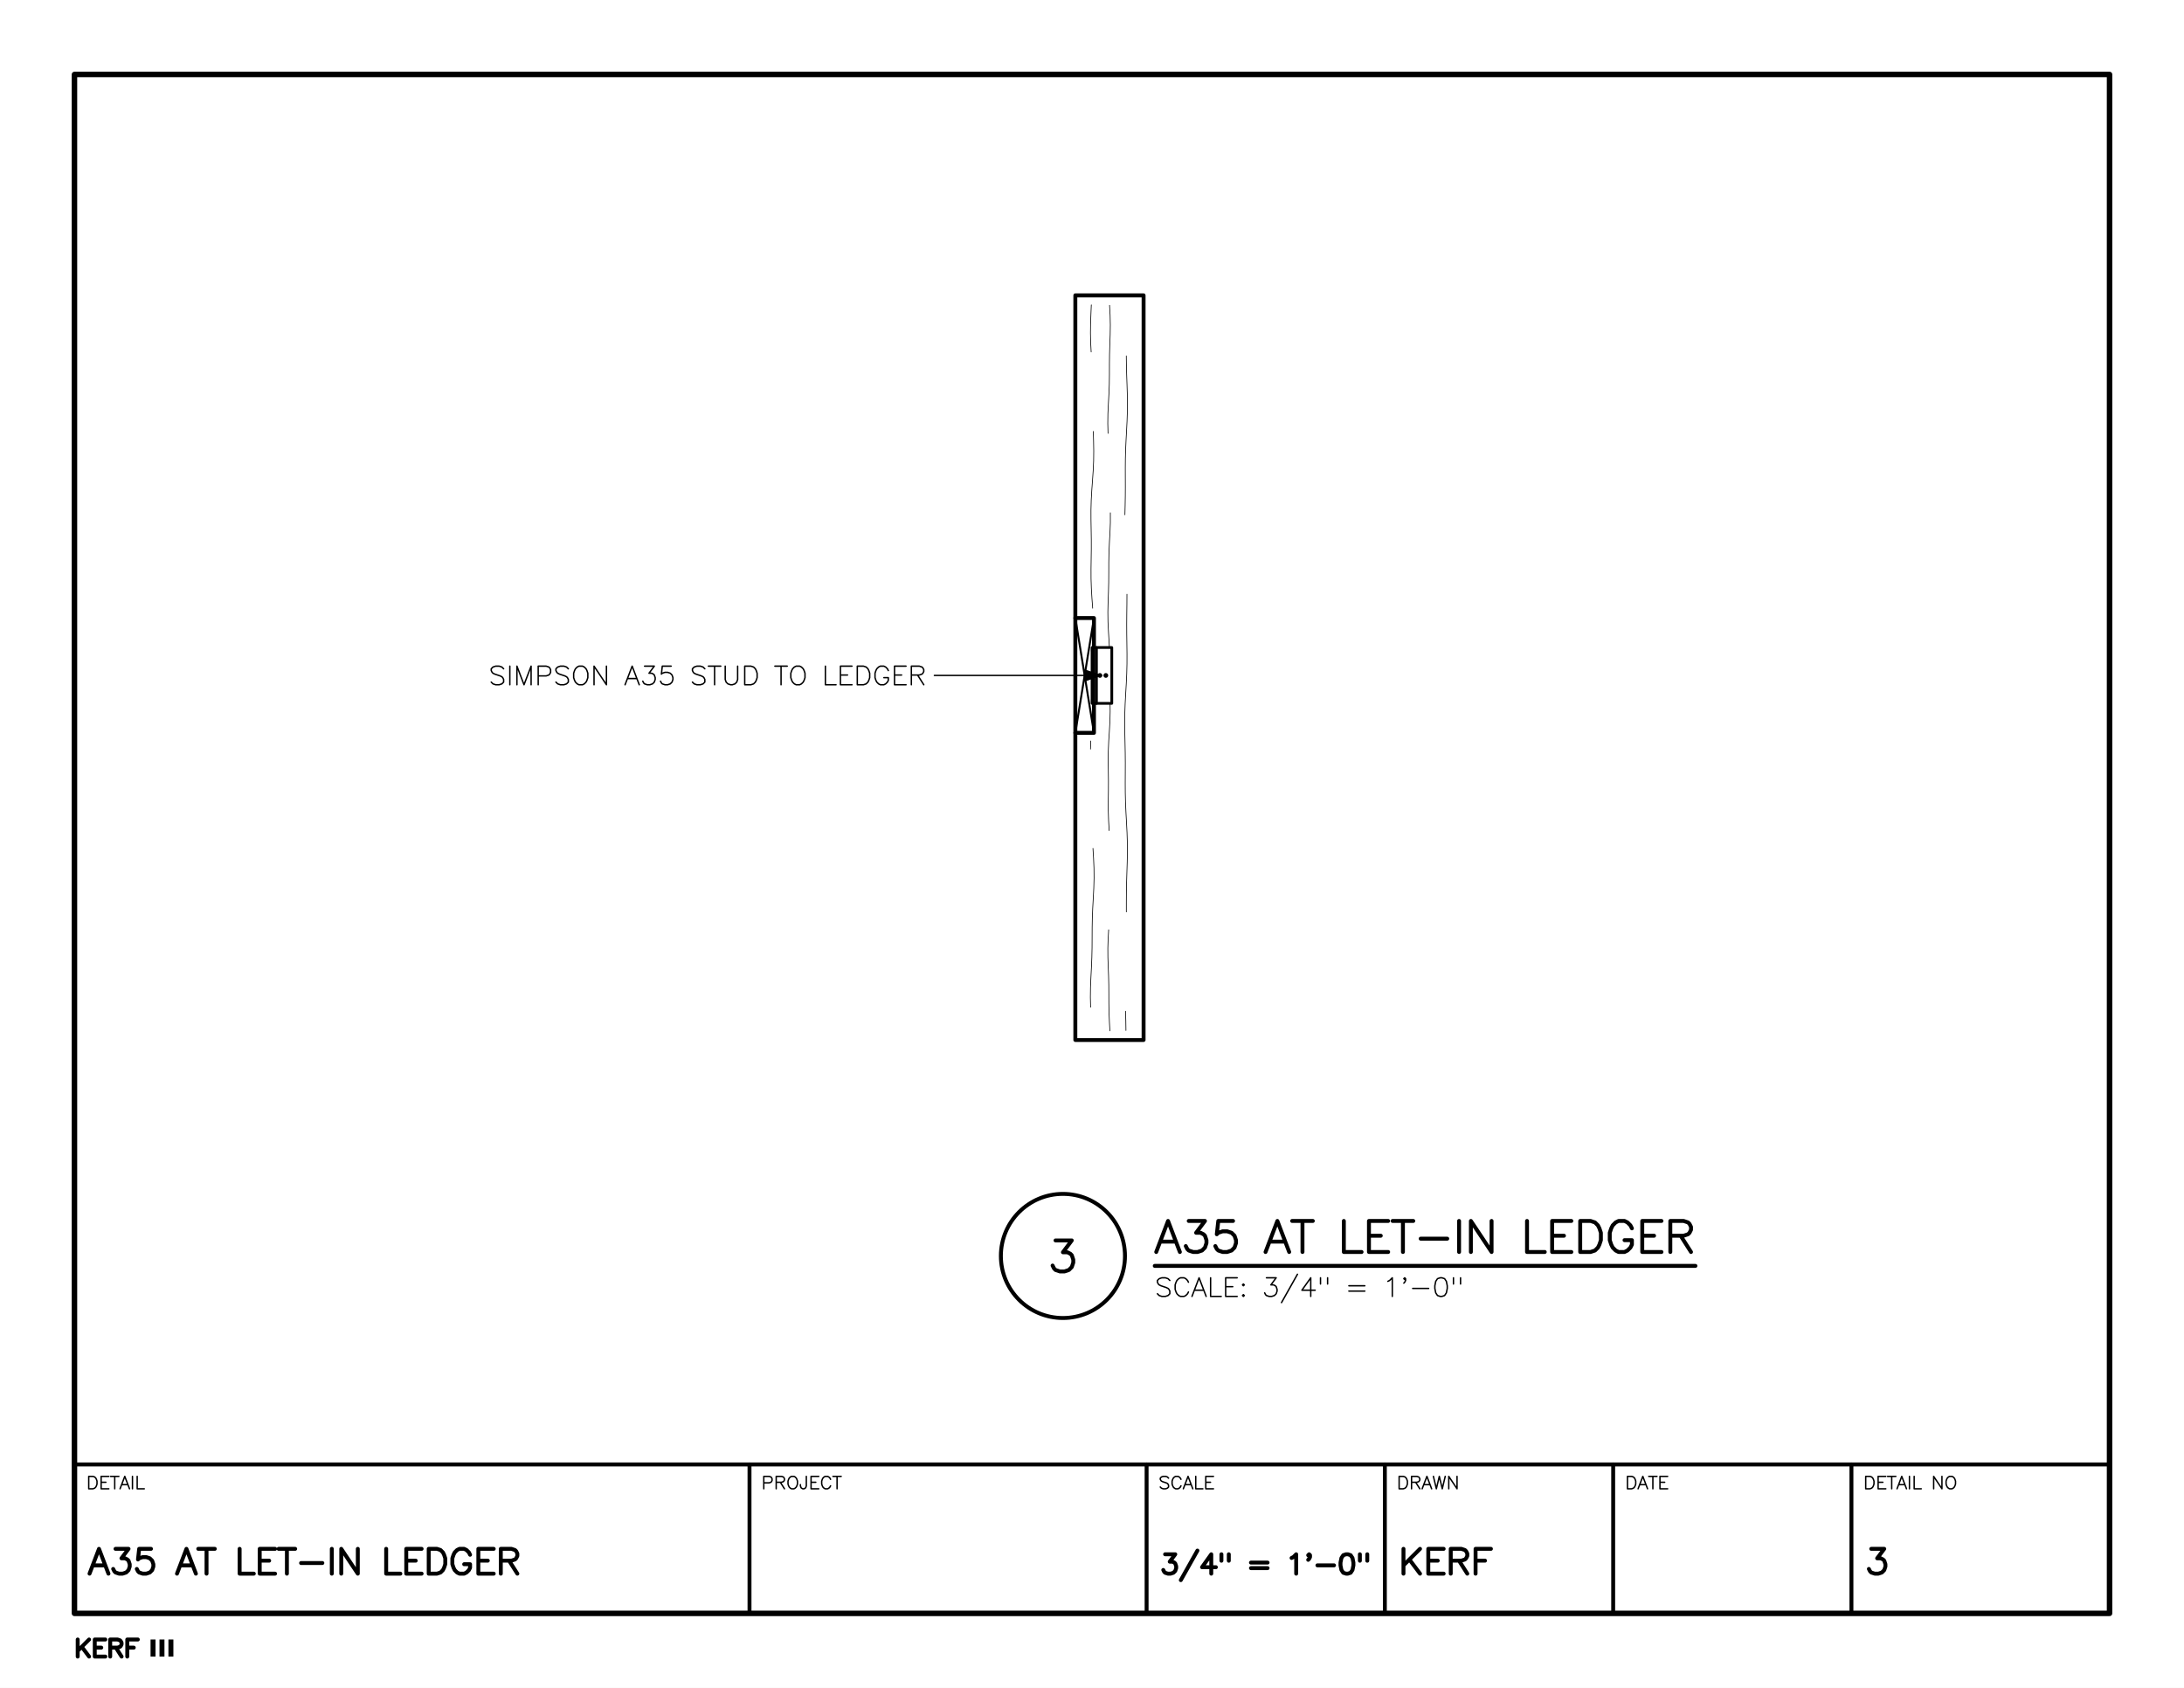
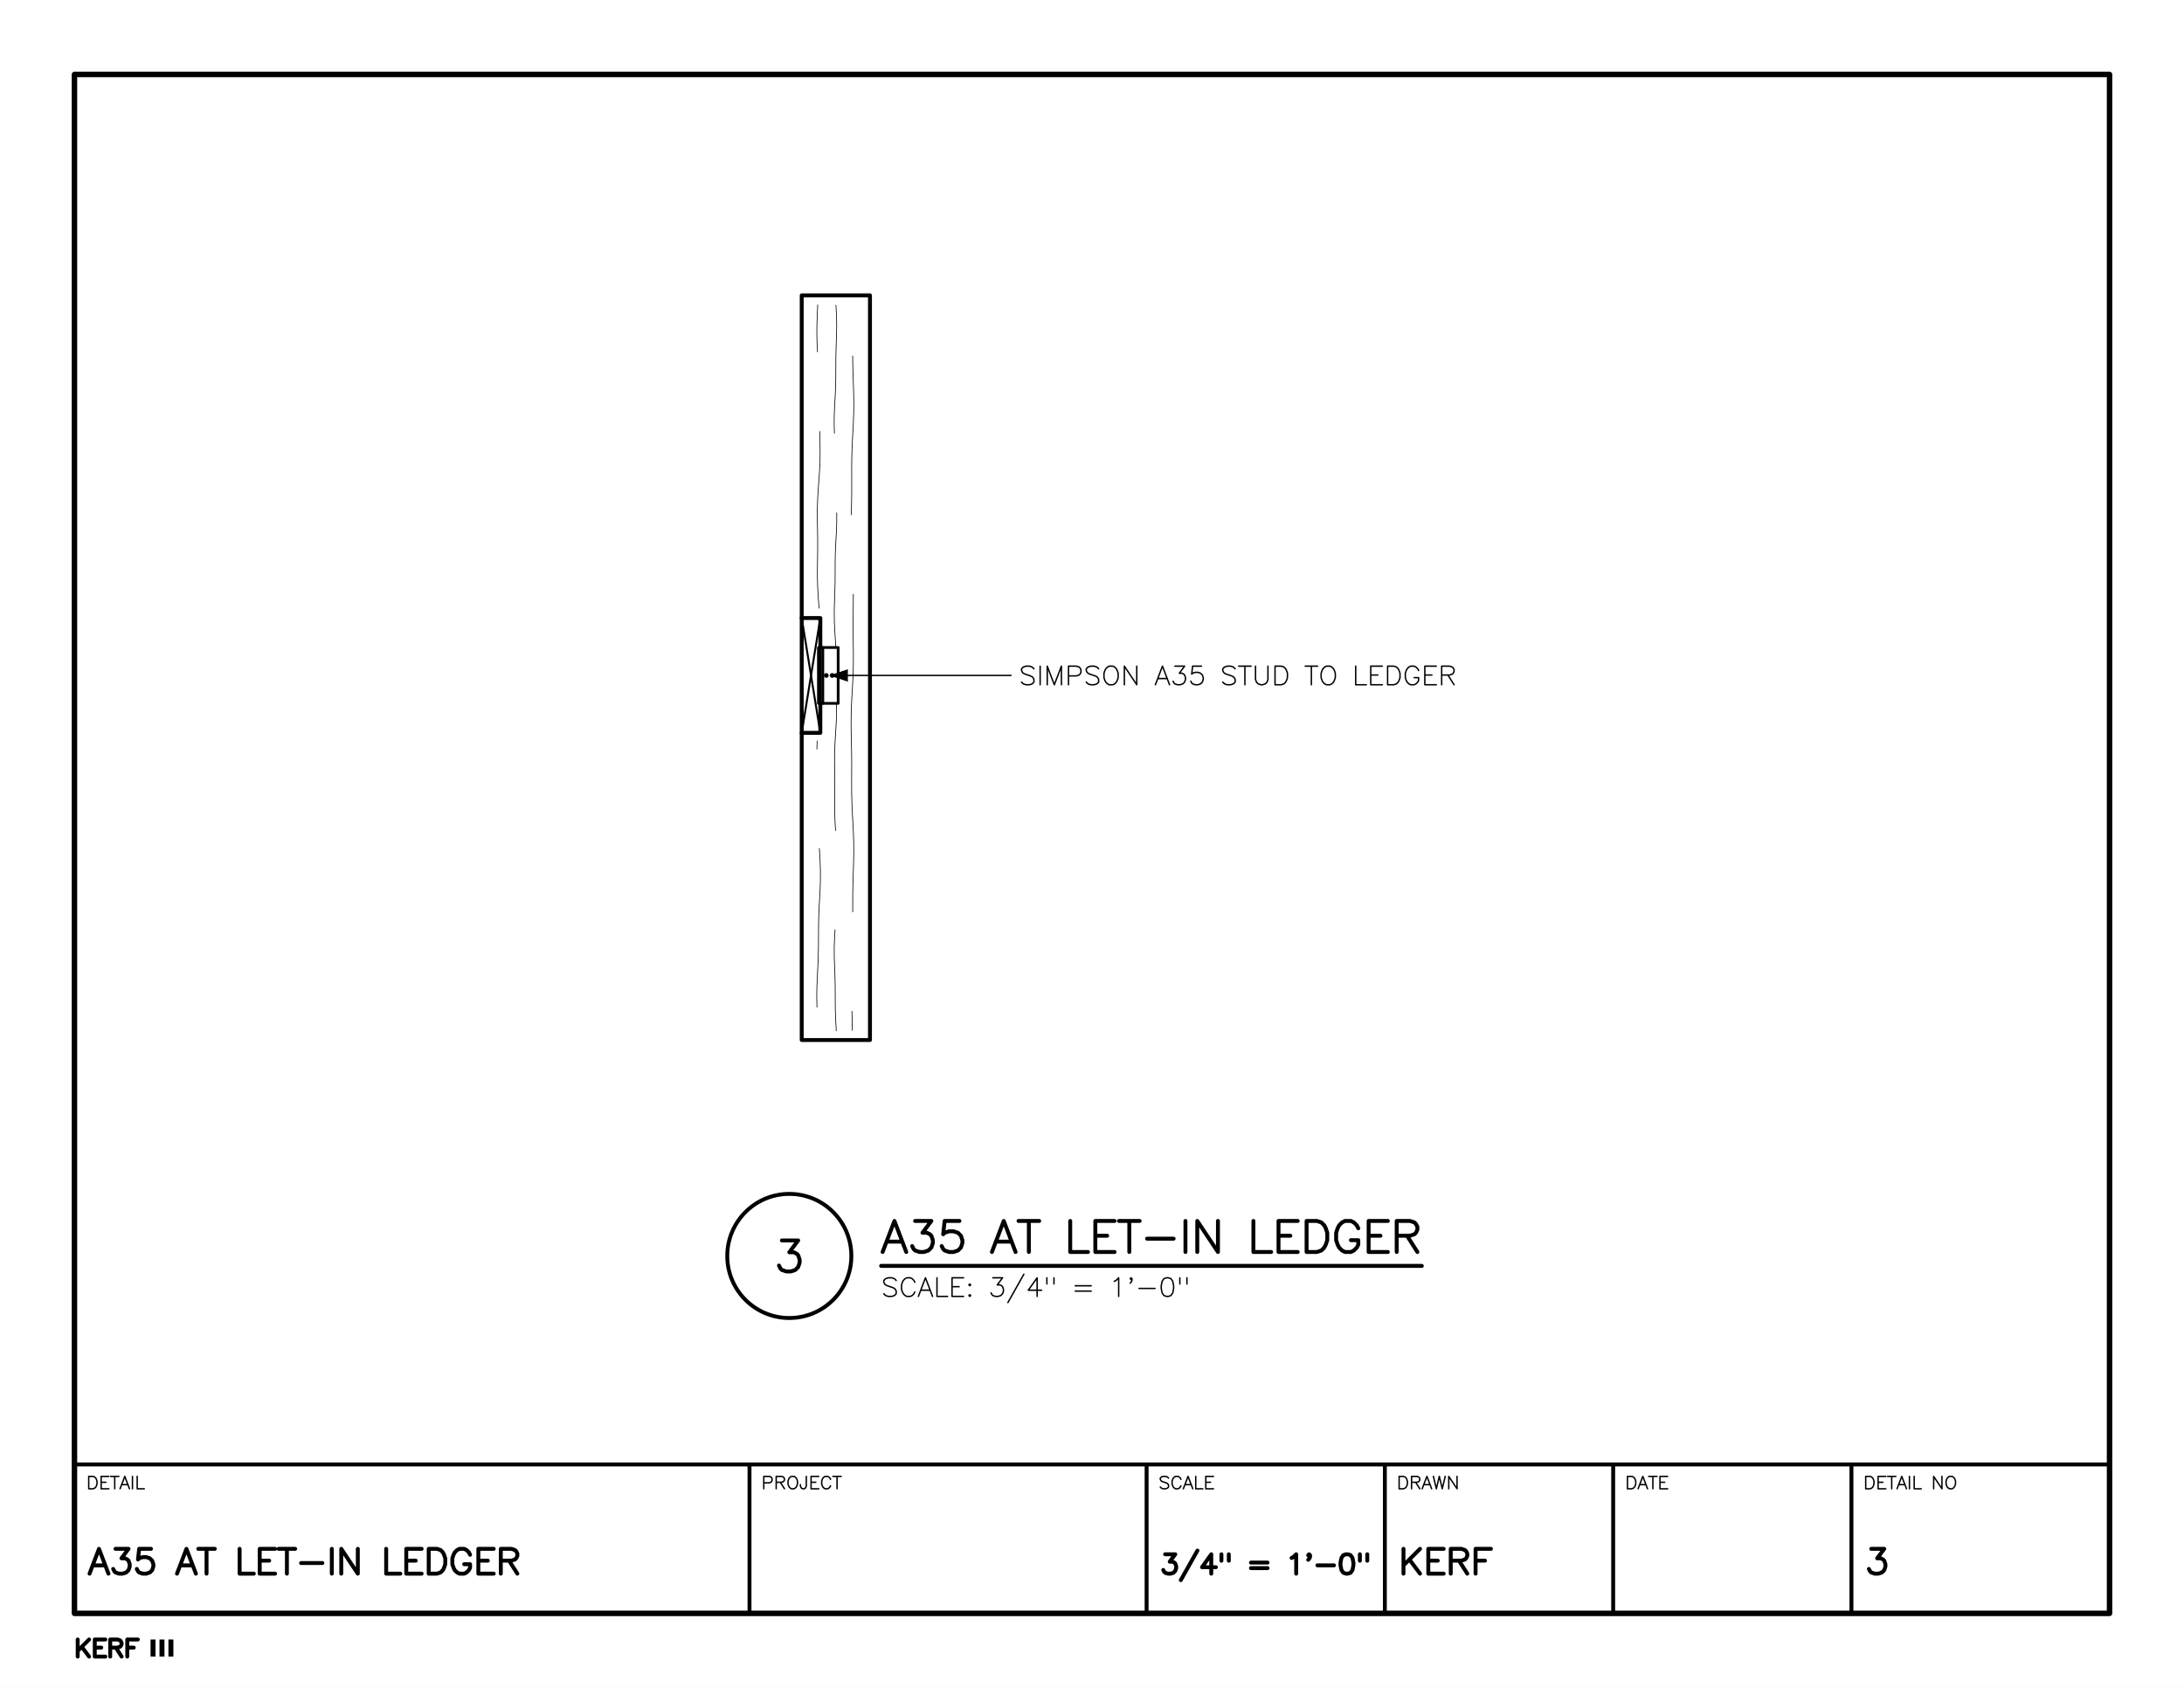
<svg xmlns="http://www.w3.org/2000/svg" width="11in" height="8.5in" viewBox="0 0 1056 816">
  <rect width="100%" height="100%" fill="#fff" />
  <g id="S-DETL-PATT">
    <g data-src="c_stud">
-       <path d="M544.413 498.16L544.349 493.52M544.349 493.52L544.214 488.88M544.604 440.88L544.605 436.08M544.605 436.08L544.635 431.28M544.635 431.28L544.727 426.48M544.727 426.48L544.874 421.68M544.874 421.68L545.026 416.88M545.026 416.88L545.115 412.08M545.115 412.08L545.088 407.28M545.088 407.28L544.934 402.48M544.934 402.48L544.688 397.68M544.688 397.68L544.422 392.88M544.422 392.88L544.209 388.08M544.209 388.08L544.092 383.28M544.092 383.28L544.067 378.48M544.067 378.48L544.091 373.68M544.091 373.68L544.105 368.88M544.105 368.88L544.066 364.08M544.066 364.08L543.974 359.28M543.974 359.28L543.869 354.48M543.869 354.48L543.815 349.68M543.815 349.68L543.865 344.88M543.865 344.88L544.037 340.08M544.037 340.08L544.296 335.28M544.296 335.28L544.575 330.48M544.575 330.48L544.798 325.68M544.798 325.68L544.916 320.88M544.916 320.88L544.925 316.08M544.925 316.08L544.867 311.28M544.867 311.28L544.803 306.48M544.803 306.48L544.783 301.68M544.783 301.68L544.819 296.88M544.819 296.88L544.878 292.08M544.878 292.08L544.902 287.28M543.913 248.88L544.023 244.362M544.023 244.362L544.101 239.845M544.101 239.845L544.127 235.327M544.127 235.327L544.113 230.809M544.113 230.809L544.101 226.292M544.101 226.292L544.141 221.774M544.141 221.774L544.263 217.256M544.263 217.256L544.467 212.739M544.467 212.739L544.713 208.221M544.713 208.221L544.942 203.704M544.942 203.704L545.094 199.186M545.094 199.186L545.132 194.668M545.132 194.668L545.061 190.151M545.061 190.151L544.919 185.633M544.919 185.633L544.762 181.115M544.762 181.115L544.642 176.598M544.642 176.598L544.582 172.08M536.655 498.36L536.413 493.92M536.413 493.92L536.23 489.48M536.23 489.48L536.152 485.04M536.152 485.04L536.142 480.6M536.142 480.6L536.114 476.16M536.114 476.16L536.008 471.72M536.008 471.72L535.837 467.28M535.837 467.28L535.689 462.84M535.689 462.84L535.661 458.4M535.661 458.4L535.799 453.96M535.799 453.96L536.053 449.52M536.306 401.52L536.02 396.72M536.02 396.72L535.869 391.92M535.869 391.92L535.87 387.12M535.87 387.12L535.933 382.32M535.933 382.32L535.951 377.52M535.951 377.52L535.891 372.72M535.891 372.72L535.827 367.92M535.827 367.92L535.873 363.12M535.873 363.12L536.083 358.32M536.083 358.32L536.395 353.52M536.395 353.52L536.666 348.72M536.666 348.72L536.78 343.92M536.78 343.92L536.74 340.05M536.396 313.05L536.269 310.32M536.269 310.32L535.968 305.52M535.968 305.52L535.732 300.72M535.732 300.72L535.669 295.92M535.669 295.92L535.778 291.12M535.778 291.12L535.953 286.32M535.953 286.32L536.074 281.52M536.074 281.52L536.104 276.72M536.104 276.72L536.112 271.92M536.112 271.92L536.202 267.12M536.202 267.12L536.418 262.32M536.418 262.32L536.688 257.52M536.688 257.52L536.874 252.72M536.874 252.72L536.874 247.92M535.756 209.52L535.631 204.754M535.631 204.754L535.692 199.989M535.692 199.989L535.915 195.223M535.915 195.223L536.182 190.457M536.182 190.457L536.364 185.691M536.364 185.691L536.424 180.926M536.424 180.926L536.426 176.16M536.426 176.16L536.475 171.394M536.475 171.394L536.615 166.629M536.615 166.629L536.784 161.863M536.784 161.863L536.858 157.097M536.858 157.097L536.752 152.331M536.752 152.331L536.49 147.566M527.327 486.96L527.211 482.16M527.211 482.16L527.273 477.36M527.273 477.36L527.473 472.56M527.473 472.56L527.719 467.76M527.719 467.76L527.919 462.96M527.919 462.96L528.024 458.16M528.024 458.16L528.051 453.36M528.051 453.36L528.072 448.56M528.072 448.56L528.16 443.76M528.16 443.76L528.353 438.96M528.353 438.96L528.617 434.16M528.617 434.16L528.867 429.36M528.867 429.36L529.002 424.56M529.002 424.56L528.962 419.76M528.962 419.76L528.758 414.96M528.758 414.96L528.465 410.16M527.271 362.16L527.413 358.23M528.329 294.051L527.976 289.301M527.976 289.301L527.689 284.552M527.689 284.552L527.537 279.802M527.537 279.802L527.524 275.053M527.524 275.053L527.591 270.303M527.591 270.303L527.656 265.554M527.656 265.554L527.656 260.804M527.656 260.804L527.588 256.055M527.588 256.055L527.508 251.305M527.508 251.305L527.498 246.556M527.498 246.556L527.624 241.806M527.624 241.806L527.893 237.057M527.893 237.057L528.243 232.307M528.243 232.307L528.573 227.558M528.573 227.558L528.788 222.808M528.788 222.808L528.843 218.059M528.843 218.059L528.764 213.309M528.764 213.309L528.628 208.56M527.595 170.16L527.353 165.6M527.353 165.6L527.255 161.04M527.255 161.04L527.31 156.48M527.31 156.48L527.474 151.92M527.474 151.92L527.666 147.36" fill="none" stroke="#000" stroke-linecap="round" stroke-linejoin="round" stroke-width="0.34" />
+       <path d="M412.113 498.16L412.049 493.52M412.049 493.52L411.914 488.88M412.304 440.88L412.305 436.08M412.305 436.08L412.335 431.28M412.335 431.28L412.427 426.48M412.427 426.48L412.574 421.68M412.574 421.68L412.726 416.88M412.726 416.88L412.815 412.08M412.815 412.08L412.788 407.28M412.788 407.28L412.634 402.48M412.634 402.48L412.388 397.68M412.388 397.68L412.122 392.88M412.122 392.88L411.909 388.08M411.909 388.08L411.792 383.28M411.792 383.28L411.767 378.48M411.767 378.48L411.791 373.68M411.791 373.68L411.805 368.88M411.805 368.88L411.766 364.08M411.766 364.08L411.674 359.28M411.674 359.28L411.569 354.48M411.569 354.48L411.515 349.68M411.515 349.68L411.565 344.88M411.565 344.88L411.737 340.08M411.737 340.08L411.996 335.28M411.996 335.28L412.275 330.48M412.275 330.48L412.498 325.68M412.498 325.68L412.616 320.88M412.616 320.88L412.625 316.08M412.625 316.08L412.567 311.28M412.567 311.28L412.503 306.48M412.503 306.48L412.483 301.68M412.483 301.68L412.519 296.88M412.519 296.88L412.578 292.08M412.578 292.08L412.602 287.28M411.613 248.88L411.723 244.362M411.723 244.362L411.801 239.845M411.801 239.845L411.827 235.327M411.827 235.327L411.813 230.809M411.813 230.809L411.801 226.292M411.801 226.292L411.841 221.774M411.841 221.774L411.963 217.256M411.963 217.256L412.167 212.739M412.167 212.739L412.413 208.221M412.413 208.221L412.642 203.704M412.642 203.704L412.794 199.186M412.794 199.186L412.832 194.668M412.832 194.668L412.761 190.151M412.761 190.151L412.619 185.633M412.619 185.633L412.462 181.115M412.462 181.115L412.342 176.598M412.342 176.598L412.282 172.08M404.355 498.36L404.113 493.92M404.113 493.92L403.93 489.48M403.93 489.48L403.852 485.04M403.852 485.04L403.842 480.6M403.842 480.6L403.814 476.16M403.814 476.16L403.708 471.72M403.708 471.72L403.537 467.28M403.537 467.28L403.389 462.84M403.389 462.84L403.361 458.4M403.361 458.4L403.499 453.96M403.499 453.96L403.753 449.52M404.006 401.52L403.72 396.72M403.72 396.72L403.569 391.92M403.569 391.92L403.57 387.12M403.57 387.12L403.633 382.32M403.633 382.32L403.651 377.52M403.651 377.52L403.591 372.72M403.591 372.72L403.527 367.92M403.527 367.92L403.573 363.12M403.573 363.12L403.783 358.32M403.783 358.32L404.095 353.52M404.095 353.52L404.366 348.72M404.366 348.72L404.48 343.92M404.48 343.92L404.44 340.05M404.096 313.05L403.969 310.32M403.969 310.32L403.668 305.52M403.668 305.52L403.432 300.72M403.432 300.72L403.369 295.92M403.369 295.92L403.478 291.12M403.478 291.12L403.653 286.32M403.653 286.32L403.774 281.52M403.774 281.52L403.804 276.72M403.804 276.72L403.812 271.92M403.812 271.92L403.902 267.12M403.902 267.12L404.118 262.32M404.118 262.32L404.388 257.52M404.388 257.52L404.574 252.72M404.574 252.72L404.574 247.92M403.456 209.52L403.331 204.754M403.331 204.754L403.392 199.989M403.392 199.989L403.615 195.223M403.615 195.223L403.882 190.457M403.882 190.457L404.064 185.691M404.064 185.691L404.124 180.926M404.124 180.926L404.126 176.16M404.126 176.16L404.175 171.394M404.175 171.394L404.315 166.629M404.315 166.629L404.484 161.863M404.484 161.863L404.558 157.097M404.558 157.097L404.452 152.331M404.452 152.331L404.19 147.566M395.027 486.96L394.911 482.16M394.911 482.16L394.973 477.36M394.973 477.36L395.173 472.56M395.173 472.56L395.419 467.76M395.419 467.76L395.619 462.96M395.619 462.96L395.724 458.16M395.724 458.16L395.751 453.36M395.751 453.36L395.772 448.56M395.772 448.56L395.86 443.76M395.86 443.76L396.053 438.96M396.053 438.96L396.317 434.16M396.317 434.16L396.567 429.36M396.567 429.36L396.702 424.56M396.702 424.56L396.662 419.76M396.662 419.76L396.458 414.96M396.458 414.96L396.165 410.16M394.971 362.16L395.113 358.23M396.029 294.051L395.676 289.301M395.676 289.301L395.389 284.552M395.389 284.552L395.237 279.802M395.237 279.802L395.224 275.053M395.224 275.053L395.291 270.303M395.291 270.303L395.356 265.554M395.356 265.554L395.356 260.804M395.356 260.804L395.288 256.055M395.288 256.055L395.208 251.305M395.208 251.305L395.198 246.556M395.198 246.556L395.324 241.806M395.324 241.806L395.593 237.057M395.593 237.057L395.943 232.307M395.943 232.307L396.273 227.558M396.273 227.558L396.488 222.808M396.488 222.808L396.543 218.059M396.543 218.059L396.464 213.309M396.464 213.309L396.328 208.56M395.295 170.16L395.053 165.6M395.053 165.6L394.955 161.04M394.955 161.04L395.01 156.48M395.01 156.48L395.174 151.92M395.174 151.92L395.366 147.36" fill="none" stroke="#000" stroke-linecap="round" stroke-linejoin="round" stroke-width="0.34" />
    </g>
  </g>
  <g id="S-DETL-BYND">
    <g data-src="c_ledger">
-       <path d="M519.943 354.3L528.943 298.8" fill="none" stroke="#000" stroke-linecap="round" stroke-linejoin="round" stroke-width="0.945" />
-       <path d="M528.943 354.3L519.943 298.8" fill="none" stroke="#000" stroke-linecap="round" stroke-linejoin="round" stroke-width="0.945" />
+       <path d="M387.643 354.3L396.643 298.8" fill="none" stroke="#000" stroke-linecap="round" stroke-linejoin="round" stroke-width="0.945" />
+       <path d="M396.643 354.3L387.643 298.8" fill="none" stroke="#000" stroke-linecap="round" stroke-linejoin="round" stroke-width="0.945" />
    </g>
    <g data-src="c_a35">
-       <path d="M530.142 313.05L528.943 313.05" fill="none" stroke="#000" stroke-linecap="round" stroke-linejoin="round" stroke-width="0.945" />
-       <path d="M528.943 340.05L530.142 340.05" fill="none" stroke="#000" stroke-linecap="round" stroke-linejoin="round" stroke-width="0.945" />
+       <path d="M397.842 313.05L396.643 313.05" fill="none" stroke="#000" stroke-linecap="round" stroke-linejoin="round" stroke-width="0.945" />
+       <path d="M396.643 340.05L397.842 340.05" fill="none" stroke="#000" stroke-linecap="round" stroke-linejoin="round" stroke-width="0.945" />
    </g>
  </g>
  <g id="S-DETL-CUT">
    <g data-src="c_stud">
-       <path d="M528.943 340.05L528.943 354.3L519.943 354.3L519.943 502.8L552.943 502.8L552.943 142.8L519.943 142.8L519.943 298.8L528.943 298.8L528.943 313.05" fill="none" stroke="#000" stroke-linecap="round" stroke-linejoin="round" stroke-width="1.89" />
+       <path d="M396.643 340.05L396.643 354.3L387.643 354.3L387.643 502.8L420.643 502.8L420.643 142.8L387.643 142.8L387.643 298.8L396.643 298.8L396.643 313.05" fill="none" stroke="#000" stroke-linecap="round" stroke-linejoin="round" stroke-width="1.89" />
    </g>
    <g data-src="c_ledger">
-       <path d="M519.943 298.8L519.943 354.3" fill="none" stroke="#000" stroke-linecap="round" stroke-linejoin="round" stroke-width="1.89" />
+       <path d="M387.643 298.8L387.643 354.3" fill="none" stroke="#000" stroke-linecap="round" stroke-linejoin="round" stroke-width="1.89" />
    </g>
  </g>
  <g id="S-DETL-STL">
    <g data-src="c_a35">
-       <path d="M532.97 326.55A1.152 1.152 0 0 1 530.666 326.55A1.152 1.152 0 0 1 532.97 326.55Z" fill="#000" fill-rule="evenodd" stroke="none" />
-       <path d="M535.845 326.55A1.152 1.152 0 0 1 533.541 326.55A1.152 1.152 0 0 1 535.845 326.55Z" fill="#000" fill-rule="evenodd" stroke="none" />
-       <path d="M530.142 340.05L537.568 340.05L537.568 313.05L530.142 313.05" fill="none" stroke="#000" stroke-linecap="round" stroke-linejoin="round" stroke-width="1.323" />
-       <path d="M528.943 313.05L528.943 340.05" fill="none" stroke="#000" stroke-linecap="round" stroke-linejoin="round" stroke-width="1.323" />
-       <path d="M530.142 340.05L530.142 313.05" fill="none" stroke="#000" stroke-linecap="round" stroke-linejoin="round" stroke-width="1.323" />
-       <path d="M528.943 313.05L528.03 313.05L528.03 340.05L528.943 340.05" fill="none" stroke="#000" stroke-linecap="round" stroke-linejoin="round" stroke-width="1.323" />
+       <path d="M400.67 326.55A1.152 1.152 0 0 1 398.366 326.55A1.152 1.152 0 0 1 400.67 326.55Z" fill="#000" fill-rule="evenodd" stroke="none" />
+       <path d="M403.545 326.55A1.152 1.152 0 0 1 401.241 326.55A1.152 1.152 0 0 1 403.545 326.55Z" fill="#000" fill-rule="evenodd" stroke="none" />
+       <path d="M397.842 340.05L405.268 340.05L405.268 313.05L397.842 313.05" fill="none" stroke="#000" stroke-linecap="round" stroke-linejoin="round" stroke-width="1.323" />
+       <path d="M396.643 313.05L396.643 340.05" fill="none" stroke="#000" stroke-linecap="round" stroke-linejoin="round" stroke-width="1.323" />
+       <path d="M397.842 340.05L397.842 313.05" fill="none" stroke="#000" stroke-linecap="round" stroke-linejoin="round" stroke-width="1.323" />
+       <path d="M396.643 313.05L395.73 313.05L395.73 340.05L396.643 340.05" fill="none" stroke="#000" stroke-linecap="round" stroke-linejoin="round" stroke-width="1.323" />
    </g>
  </g>
  <g id="S-ANNO-NOTE">
    <g data-src="c_n1">
-       <path d="M243.514 323.336L242.657 322.479L241.371 322.05L239.657 322.05L238.371 322.479L237.514 323.336L237.514 324.193L237.943 325.05L238.371 325.479L239.229 325.907L241.8 326.764L242.657 327.193L243.086 327.621L243.514 328.479L243.514 329.764L242.657 330.621L241.371 331.05L239.657 331.05L238.371 330.621L237.514 329.764M246.514 322.05L246.514 331.05M249.943 322.05L249.943 331.05M249.943 322.05L253.371 331.05M256.8 322.05L253.371 331.05M256.8 322.05L256.8 331.05M260.229 322.05L260.229 331.05M260.229 322.05L264.086 322.05L265.371 322.479L265.8 322.907L266.229 323.764L266.229 325.05L265.8 325.907L265.371 326.336L264.086 326.764L260.229 326.764M274.8 323.336L273.943 322.479L272.657 322.05L270.943 322.05L269.657 322.479L268.8 323.336L268.8 324.193L269.229 325.05L269.657 325.479L270.514 325.907L273.086 326.764L273.943 327.193L274.371 327.621L274.8 328.479L274.8 329.764L273.943 330.621L272.657 331.05L270.943 331.05L269.657 330.621L268.8 329.764M279.943 322.05L279.086 322.479L278.229 323.336L277.8 324.193L277.371 325.479L277.371 327.621L277.8 328.907L278.229 329.764L279.086 330.621L279.943 331.05L281.657 331.05L282.514 330.621L283.371 329.764L283.8 328.907L284.229 327.621L284.229 325.479L283.8 324.193L283.371 323.336L282.514 322.479L281.657 322.05L279.943 322.05M287.229 322.05L287.229 331.05M287.229 322.05L293.229 331.05M293.229 322.05L293.229 331.05M305.657 322.05L302.229 331.05M305.657 322.05L309.086 331.05M303.514 328.05L307.8 328.05M311.657 322.05L316.371 322.05L313.8 325.479L315.086 325.479L315.943 325.907L316.371 326.336L316.8 327.621L316.8 328.479L316.371 329.764L315.514 330.621L314.229 331.05L312.943 331.05L311.657 330.621L311.229 330.193L310.8 329.336M324.514 322.05L320.229 322.05L319.8 325.907L320.229 325.479L321.514 325.05L322.8 325.05L324.086 325.479L324.943 326.336L325.371 327.621L325.371 328.479L324.943 329.764L324.086 330.621L322.8 331.05L321.514 331.05L320.229 330.621L319.8 330.193L319.371 329.336M340.8 323.336L339.943 322.479L338.657 322.05L336.943 322.05L335.657 322.479L334.8 323.336L334.8 324.193L335.229 325.05L335.657 325.479L336.514 325.907L339.086 326.764L339.943 327.193L340.371 327.621L340.8 328.479L340.8 329.764L339.943 330.621L338.657 331.05L336.943 331.05L335.657 330.621L334.8 329.764M345.514 322.05L345.514 331.05M342.514 322.05L348.514 322.05M350.657 322.05L350.657 328.479L351.086 329.764L351.943 330.621L353.229 331.05L354.086 331.05L355.371 330.621L356.229 329.764L356.657 328.479L356.657 322.05M360.086 322.05L360.086 331.05M360.086 322.05L363.086 322.05L364.371 322.479L365.229 323.336L365.657 324.193L366.086 325.479L366.086 327.621L365.657 328.907L365.229 329.764L364.371 330.621L363.086 331.05L360.086 331.05M377.657 322.05L377.657 331.05M374.657 322.05L380.657 322.05M384.943 322.05L384.086 322.479L383.229 323.336L382.8 324.193L382.371 325.479L382.371 327.621L382.8 328.907L383.229 329.764L384.086 330.621L384.943 331.05L386.657 331.05L387.514 330.621L388.371 329.764L388.8 328.907L389.229 327.621L389.229 325.479L388.8 324.193L388.371 323.336L387.514 322.479L386.657 322.05L384.943 322.05M399.086 322.05L399.086 331.05M399.086 331.05L404.229 331.05M406.371 322.05L406.371 331.05M406.371 322.05L411.943 322.05M406.371 326.336L409.8 326.336M406.371 331.05L411.943 331.05M414.514 322.05L414.514 331.05M414.514 322.05L417.514 322.05L418.8 322.479L419.657 323.336L420.086 324.193L420.514 325.479L420.514 327.621L420.086 328.907L419.657 329.764L418.8 330.621L417.514 331.05L414.514 331.05M429.514 324.193L429.086 323.336L428.229 322.479L427.371 322.05L425.657 322.05L424.8 322.479L423.943 323.336L423.514 324.193L423.086 325.479L423.086 327.621L423.514 328.907L423.943 329.764L424.8 330.621L425.657 331.05L427.371 331.05L428.229 330.621L429.086 329.764L429.514 328.907L429.514 327.621M427.371 327.621L429.514 327.621M432.514 322.05L432.514 331.05M432.514 322.05L438.086 322.05M432.514 326.336L435.943 326.336M432.514 331.05L438.086 331.05M440.657 322.05L440.657 331.05M440.657 322.05L444.514 322.05L445.8 322.479L446.229 322.907L446.657 323.764L446.657 324.621L446.229 325.479L445.8 325.907L444.514 326.336L440.657 326.336M443.657 326.336L446.657 331.05" fill="none" stroke="#000" stroke-linecap="round" stroke-linejoin="round" stroke-width="0.68" />
-       <path d="M451.783 326.55L463.783 326.55L524.255 326.55" fill="none" stroke="#000" stroke-linecap="round" stroke-linejoin="round" stroke-width="0.68" />
-       <path d="M533.255 326.55L524.255 323.55L524.255 329.55L533.255 326.55Z" fill="#000" fill-rule="evenodd" stroke="none" />
+       <path d="M499.929 323.336L499.071 322.479L497.786 322.05L496.071 322.05L494.786 322.479L493.929 323.336L493.929 324.193L494.357 325.05L494.786 325.479L495.643 325.907L498.214 326.764L499.071 327.193L499.5 327.621L499.929 328.479L499.929 329.764L499.071 330.621L497.786 331.05L496.071 331.05L494.786 330.621L493.929 329.764M502.929 322.05L502.929 331.05M506.357 322.05L506.357 331.05M506.357 322.05L509.786 331.05M513.214 322.05L509.786 331.05M513.214 322.05L513.214 331.05M516.643 322.05L516.643 331.05M516.643 322.05L520.5 322.05L521.786 322.479L522.214 322.907L522.643 323.764L522.643 325.05L522.214 325.907L521.786 326.336L520.5 326.764L516.643 326.764M531.214 323.336L530.357 322.479L529.071 322.05L527.357 322.05L526.071 322.479L525.214 323.336L525.214 324.193L525.643 325.05L526.071 325.479L526.929 325.907L529.5 326.764L530.357 327.193L530.786 327.621L531.214 328.479L531.214 329.764L530.357 330.621L529.071 331.05L527.357 331.05L526.071 330.621L525.214 329.764M536.357 322.05L535.5 322.479L534.643 323.336L534.214 324.193L533.786 325.479L533.786 327.621L534.214 328.907L534.643 329.764L535.5 330.621L536.357 331.05L538.071 331.05L538.929 330.621L539.786 329.764L540.214 328.907L540.643 327.621L540.643 325.479L540.214 324.193L539.786 323.336L538.929 322.479L538.071 322.05L536.357 322.05M543.643 322.05L543.643 331.05M543.643 322.05L549.643 331.05M549.643 322.05L549.643 331.05M562.071 322.05L558.643 331.05M562.071 322.05L565.5 331.05M559.929 328.05L564.214 328.05M568.071 322.05L572.786 322.05L570.214 325.479L571.5 325.479L572.357 325.907L572.786 326.336L573.214 327.621L573.214 328.479L572.786 329.764L571.929 330.621L570.643 331.05L569.357 331.05L568.071 330.621L567.643 330.193L567.214 329.336M580.929 322.05L576.643 322.05L576.214 325.907L576.643 325.479L577.929 325.05L579.214 325.05L580.5 325.479L581.357 326.336L581.786 327.621L581.786 328.479L581.357 329.764L580.5 330.621L579.214 331.05L577.929 331.05L576.643 330.621L576.214 330.193L575.786 329.336M597.214 323.336L596.357 322.479L595.071 322.05L593.357 322.05L592.071 322.479L591.214 323.336L591.214 324.193L591.643 325.05L592.071 325.479L592.929 325.907L595.5 326.764L596.357 327.193L596.786 327.621L597.214 328.479L597.214 329.764L596.357 330.621L595.071 331.05L593.357 331.05L592.071 330.621L591.214 329.764M601.929 322.05L601.929 331.05M598.929 322.05L604.929 322.05M607.071 322.05L607.071 328.479L607.5 329.764L608.357 330.621L609.643 331.05L610.5 331.05L611.786 330.621L612.643 329.764L613.071 328.479L613.071 322.05M616.5 322.05L616.5 331.05M616.5 322.05L619.5 322.05L620.786 322.479L621.643 323.336L622.071 324.193L622.5 325.479L622.5 327.621L622.071 328.907L621.643 329.764L620.786 330.621L619.5 331.05L616.5 331.05M634.071 322.05L634.071 331.05M631.071 322.05L637.071 322.05M641.357 322.05L640.5 322.479L639.643 323.336L639.214 324.193L638.786 325.479L638.786 327.621L639.214 328.907L639.643 329.764L640.5 330.621L641.357 331.05L643.071 331.05L643.929 330.621L644.786 329.764L645.214 328.907L645.643 327.621L645.643 325.479L645.214 324.193L644.786 323.336L643.929 322.479L643.071 322.05L641.357 322.05M655.5 322.05L655.5 331.05M655.5 331.05L660.643 331.05M662.786 322.05L662.786 331.05M662.786 322.05L668.357 322.05M662.786 326.336L666.214 326.336M662.786 331.05L668.357 331.05M670.929 322.05L670.929 331.05M670.929 322.05L673.929 322.05L675.214 322.479L676.071 323.336L676.5 324.193L676.929 325.479L676.929 327.621L676.5 328.907L676.071 329.764L675.214 330.621L673.929 331.05L670.929 331.05M685.929 324.193L685.5 323.336L684.643 322.479L683.786 322.05L682.071 322.05L681.214 322.479L680.357 323.336L679.929 324.193L679.5 325.479L679.5 327.621L679.929 328.907L680.357 329.764L681.214 330.621L682.071 331.05L683.786 331.05L684.643 330.621L685.5 329.764L685.929 328.907L685.929 327.621M683.786 327.621L685.929 327.621M688.929 322.05L688.929 331.05M688.929 322.05L694.5 322.05M688.929 326.336L692.357 326.336M688.929 331.05L694.5 331.05M697.071 322.05L697.071 331.05M697.071 322.05L700.929 322.05L702.214 322.479L702.643 322.907L703.071 323.764L703.071 324.621L702.643 325.479L702.214 325.907L700.929 326.336L697.071 326.336M700.071 326.336L703.071 331.05" fill="none" stroke="#000" stroke-linecap="round" stroke-linejoin="round" stroke-width="0.68" />
+       <path d="M488.803 326.55L476.803 326.55L409.955 326.55" fill="none" stroke="#000" stroke-linecap="round" stroke-linejoin="round" stroke-width="0.68" />
+       <path d="M400.955 326.55L409.955 329.55L409.955 323.55L400.955 326.55Z" fill="#000" fill-rule="evenodd" stroke="none" />
    </g>
  </g>
  <g id="S-ANNO-TTLB">
    <g data-src="title:C">
-       <path d="M483.943 607.2A30 30 0 0 1 543.943 607.2A30 30 0 0 1 483.943 607.2Z" fill="none" stroke="#000" stroke-linecap="round" stroke-linejoin="round" stroke-width="1.89" />
-       <path d="M510.371 599.7L518.229 599.7L513.943 605.414L516.086 605.414L517.514 606.129L518.229 606.843L518.943 608.986L518.943 610.414L518.229 612.557L516.8 613.986L514.657 614.7L512.514 614.7L510.371 613.986L509.657 613.271L508.943 611.843" fill="none" stroke="#000" stroke-linecap="round" stroke-linejoin="round" stroke-width="1.89" />
-       <path d="M564.771 590.28L559.057 605.28M564.771 590.28L570.486 605.28M561.2 600.28L568.343 600.28M574.771 590.28L582.629 590.28L578.343 595.994L580.486 595.994L581.914 596.709L582.629 597.423L583.343 599.566L583.343 600.994L582.629 603.137L581.2 604.566L579.057 605.28L576.914 605.28L574.771 604.566L574.057 603.851L573.343 602.423M596.2 590.28L589.057 590.28L588.343 596.709L589.057 595.994L591.2 595.28L593.343 595.28L595.486 595.994L596.914 597.423L597.629 599.566L597.629 600.994L596.914 603.137L595.486 604.566L593.343 605.28L591.2 605.28L589.057 604.566L588.343 603.851L587.629 602.423M617.629 590.28L611.914 605.28M617.629 590.28L623.343 605.28M614.057 600.28L621.2 600.28M629.771 590.28L629.771 605.28M624.771 590.28L634.771 590.28M649.771 590.28L649.771 605.28M649.771 605.28L658.343 605.28M661.914 590.28L661.914 605.28M661.914 590.28L671.2 590.28M661.914 597.423L667.629 597.423M661.914 605.28L671.2 605.28M678.343 590.28L678.343 605.28M673.343 590.28L683.343 590.28M686.914 598.851L699.771 598.851M705.486 590.28L705.486 605.28M711.2 590.28L711.2 605.28M711.2 590.28L721.2 605.28M721.2 590.28L721.2 605.28M738.343 590.28L738.343 605.28M738.343 605.28L746.914 605.28M750.486 590.28L750.486 605.28M750.486 590.28L759.771 590.28M750.486 597.423L756.2 597.423M750.486 605.28L759.771 605.28M764.057 590.28L764.057 605.28M764.057 590.28L769.057 590.28L771.2 590.994L772.629 592.423L773.343 593.851L774.057 595.994L774.057 599.566L773.343 601.709L772.629 603.137L771.2 604.566L769.057 605.28L764.057 605.28M789.057 593.851L788.343 592.423L786.914 590.994L785.486 590.28L782.629 590.28L781.2 590.994L779.771 592.423L779.057 593.851L778.343 595.994L778.343 599.566L779.057 601.709L779.771 603.137L781.2 604.566L782.629 605.28L785.486 605.28L786.914 604.566L788.343 603.137L789.057 601.709L789.057 599.566M785.486 599.566L789.057 599.566M794.057 590.28L794.057 605.28M794.057 590.28L803.343 590.28M794.057 597.423L799.771 597.423M794.057 605.28L803.343 605.28M807.629 590.28L807.629 605.28M807.629 590.28L814.057 590.28L816.2 590.994L816.914 591.709L817.629 593.137L817.629 594.566L816.914 595.994L816.2 596.709L814.057 597.423L807.629 597.423M812.629 597.423L817.629 605.28" fill="none" stroke="#000" stroke-linecap="round" stroke-linejoin="round" stroke-width="1.89" />
-       <path d="M558.343 612L819.771 612" fill="none" stroke="#000" stroke-linecap="round" stroke-linejoin="round" stroke-width="1.89" />
-       <path d="M565.629 619.046L564.771 618.189L563.486 617.76L561.771 617.76L560.486 618.189L559.629 619.046L559.629 619.903L560.057 620.76L560.486 621.189L561.343 621.617L563.914 622.474L564.771 622.903L565.2 623.331L565.629 624.189L565.629 625.474L564.771 626.331L563.486 626.76L561.771 626.76L560.486 626.331L559.629 625.474M574.629 619.903L574.2 619.046L573.343 618.189L572.486 617.76L570.771 617.76L569.914 618.189L569.057 619.046L568.629 619.903L568.2 621.189L568.2 623.331L568.629 624.617L569.057 625.474L569.914 626.331L570.771 626.76L572.486 626.76L573.343 626.331L574.2 625.474L574.629 624.617M579.771 617.76L576.343 626.76M579.771 617.76L583.2 626.76M577.629 623.76L581.914 623.76M585.343 617.76L585.343 626.76M585.343 626.76L590.486 626.76M592.629 617.76L592.629 626.76M592.629 617.76L598.2 617.76M592.629 622.046L596.057 622.046M592.629 626.76L598.2 626.76M601.2 620.76L600.771 621.189L601.2 621.617L601.629 621.189L601.2 620.76M601.2 625.903L600.771 626.331L601.2 626.76L601.629 626.331L601.2 625.903M612.343 617.76L617.057 617.76L614.486 621.189L615.771 621.189L616.629 621.617L617.057 622.046L617.486 623.331L617.486 624.189L617.057 625.474L616.2 626.331L614.914 626.76L613.629 626.76L612.343 626.331L611.914 625.903L611.486 625.046M627.343 616.046L619.629 629.76M633.771 617.76L629.486 623.76L635.914 623.76M633.771 617.76L633.771 626.76M638.486 617.76L638.486 620.76M641.914 617.76L641.914 620.76M652.2 621.617L659.914 621.617M652.2 624.189L659.914 624.189M671.057 619.474L671.914 619.046L673.2 617.76L673.2 626.76M679.2 618.617L678.771 618.189L679.2 617.76L679.629 618.189L679.629 619.046L679.2 619.903L678.771 620.331M683.057 622.903L690.771 622.903M696.343 617.76L695.057 618.189L694.2 619.474L693.771 621.617L693.771 622.903L694.2 625.046L695.057 626.331L696.343 626.76L697.2 626.76L698.486 626.331L699.343 625.046L699.771 622.903L699.771 621.617L699.343 619.474L698.486 618.189L697.2 617.76L696.343 617.76M702.771 617.76L702.771 620.76M706.2 617.76L706.2 620.76" fill="none" stroke="#000" stroke-linecap="round" stroke-linejoin="round" stroke-width="0.68" />
+       <path d="M351.643 607.2A30 30 0 0 1 411.643 607.2A30 30 0 0 1 351.643 607.2Z" fill="none" stroke="#000" stroke-linecap="round" stroke-linejoin="round" stroke-width="1.89" />
+       <path d="M378.071 599.7L385.929 599.7L381.643 605.414L383.786 605.414L385.214 606.129L385.929 606.843L386.643 608.986L386.643 610.414L385.929 612.557L384.5 613.986L382.357 614.7L380.214 614.7L378.071 613.986L377.357 613.271L376.643 611.843" fill="none" stroke="#000" stroke-linecap="round" stroke-linejoin="round" stroke-width="1.89" />
+       <path d="M432.471 590.28L426.757 605.28M432.471 590.28L438.186 605.28M428.9 600.28L436.043 600.28M442.471 590.28L450.329 590.28L446.043 595.994L448.186 595.994L449.614 596.709L450.329 597.423L451.043 599.566L451.043 600.994L450.329 603.137L448.9 604.566L446.757 605.28L444.614 605.28L442.471 604.566L441.757 603.851L441.043 602.423M463.9 590.28L456.757 590.28L456.043 596.709L456.757 595.994L458.9 595.28L461.043 595.28L463.186 595.994L464.614 597.423L465.329 599.566L465.329 600.994L464.614 603.137L463.186 604.566L461.043 605.28L458.9 605.28L456.757 604.566L456.043 603.851L455.329 602.423M485.329 590.28L479.614 605.28M485.329 590.28L491.043 605.28M481.757 600.28L488.9 600.28M497.471 590.28L497.471 605.28M492.471 590.28L502.471 590.28M517.471 590.28L517.471 605.28M517.471 605.28L526.043 605.28M529.614 590.28L529.614 605.28M529.614 590.28L538.9 590.28M529.614 597.423L535.329 597.423M529.614 605.28L538.9 605.28M546.043 590.28L546.043 605.28M541.043 590.28L551.043 590.28M554.614 598.851L567.471 598.851M573.186 590.28L573.186 605.28M578.9 590.28L578.9 605.28M578.9 590.28L588.9 605.28M588.9 590.28L588.9 605.28M606.043 590.28L606.043 605.28M606.043 605.28L614.614 605.28M618.186 590.28L618.186 605.28M618.186 590.28L627.471 590.28M618.186 597.423L623.9 597.423M618.186 605.28L627.471 605.28M631.757 590.28L631.757 605.28M631.757 590.28L636.757 590.28L638.9 590.994L640.329 592.423L641.043 593.851L641.757 595.994L641.757 599.566L641.043 601.709L640.329 603.137L638.9 604.566L636.757 605.28L631.757 605.28M656.757 593.851L656.043 592.423L654.614 590.994L653.186 590.28L650.329 590.28L648.9 590.994L647.471 592.423L646.757 593.851L646.043 595.994L646.043 599.566L646.757 601.709L647.471 603.137L648.9 604.566L650.329 605.28L653.186 605.28L654.614 604.566L656.043 603.137L656.757 601.709L656.757 599.566M653.186 599.566L656.757 599.566M661.757 590.28L661.757 605.28M661.757 590.28L671.043 590.28M661.757 597.423L667.471 597.423M661.757 605.28L671.043 605.28M675.329 590.28L675.329 605.28M675.329 590.28L681.757 590.28L683.9 590.994L684.614 591.709L685.329 593.137L685.329 594.566L684.614 595.994L683.9 596.709L681.757 597.423L675.329 597.423M680.329 597.423L685.329 605.28" fill="none" stroke="#000" stroke-linecap="round" stroke-linejoin="round" stroke-width="1.89" />
+       <path d="M426.043 612L687.471 612" fill="none" stroke="#000" stroke-linecap="round" stroke-linejoin="round" stroke-width="1.89" />
+       <path d="M433.329 619.046L432.471 618.189L431.186 617.76L429.471 617.76L428.186 618.189L427.329 619.046L427.329 619.903L427.757 620.76L428.186 621.189L429.043 621.617L431.614 622.474L432.471 622.903L432.9 623.331L433.329 624.189L433.329 625.474L432.471 626.331L431.186 626.76L429.471 626.76L428.186 626.331L427.329 625.474M442.329 619.903L441.9 619.046L441.043 618.189L440.186 617.76L438.471 617.76L437.614 618.189L436.757 619.046L436.329 619.903L435.9 621.189L435.9 623.331L436.329 624.617L436.757 625.474L437.614 626.331L438.471 626.76L440.186 626.76L441.043 626.331L441.9 625.474L442.329 624.617M447.471 617.76L444.043 626.76M447.471 617.76L450.9 626.76M445.329 623.76L449.614 623.76M453.043 617.76L453.043 626.76M453.043 626.76L458.186 626.76M460.329 617.76L460.329 626.76M460.329 617.76L465.9 617.76M460.329 622.046L463.757 622.046M460.329 626.76L465.9 626.76M468.9 620.76L468.471 621.189L468.9 621.617L469.329 621.189L468.9 620.76M468.9 625.903L468.471 626.331L468.9 626.76L469.329 626.331L468.9 625.903M480.043 617.76L484.757 617.76L482.186 621.189L483.471 621.189L484.329 621.617L484.757 622.046L485.186 623.331L485.186 624.189L484.757 625.474L483.9 626.331L482.614 626.76L481.329 626.76L480.043 626.331L479.614 625.903L479.186 625.046M495.043 616.046L487.329 629.76M501.471 617.76L497.186 623.76L503.614 623.76M501.471 617.76L501.471 626.76M506.186 617.76L506.186 620.76M509.614 617.76L509.614 620.76M519.9 621.617L527.614 621.617M519.9 624.189L527.614 624.189M538.757 619.474L539.614 619.046L540.9 617.76L540.9 626.76M546.9 618.617L546.471 618.189L546.9 617.76L547.329 618.189L547.329 619.046L546.9 619.903L546.471 620.331M550.757 622.903L558.471 622.903M564.043 617.76L562.757 618.189L561.9 619.474L561.471 621.617L561.471 622.903L561.9 625.046L562.757 626.331L564.043 626.76L564.9 626.76L566.186 626.331L567.043 625.046L567.471 622.903L567.471 621.617L567.043 619.474L566.186 618.189L564.9 617.76L564.043 617.76M570.471 617.76L570.471 620.76M573.9 617.76L573.9 620.76" fill="none" stroke="#000" stroke-linecap="round" stroke-linejoin="round" stroke-width="0.68" />
    </g>
    <g data-src="sheet">
      <path d="M36 780L1020 780L1020 36L36 36L36 780Z" fill="none" stroke="#000" stroke-linecap="round" stroke-linejoin="round" stroke-width="2.646" />
      <path d="M36 780L1020 780L1020 708L36 708L36 780Z" fill="none" stroke="#000" stroke-linecap="round" stroke-linejoin="round" stroke-width="1.89" />
      <path d="M42.903 713.76L42.903 719.76M42.903 713.76L44.903 713.76L45.76 714.046L46.331 714.617L46.617 715.189L46.903 716.046L46.903 717.474L46.617 718.331L46.331 718.903L45.76 719.474L44.903 719.76L42.903 719.76M48.903 713.76L48.903 719.76M48.903 713.76L52.617 713.76M48.903 716.617L51.189 716.617M48.903 719.76L52.617 719.76M55.474 713.76L55.474 719.76M53.474 713.76L57.474 713.76M60.331 713.76L58.046 719.76M60.331 713.76L62.617 719.76M58.903 717.76L61.76 717.76M64.046 713.76L64.046 719.76M66.331 713.76L66.331 719.76M66.331 719.76L69.76 719.76" fill="none" stroke="#000" stroke-linecap="round" stroke-linejoin="round" stroke-width="0.68" />
      <path d="M47.863 748.8L43.291 760.8M47.863 748.8L52.434 760.8M45.006 756.8L50.72 756.8M55.863 748.8L62.149 748.8L58.72 753.371L60.434 753.371L61.577 753.943L62.149 754.514L62.72 756.229L62.72 757.371L62.149 759.086L61.006 760.229L59.291 760.8L57.577 760.8L55.863 760.229L55.291 759.657L54.72 758.514M73.006 748.8L67.291 748.8L66.72 753.943L67.291 753.371L69.006 752.8L70.72 752.8L72.434 753.371L73.577 754.514L74.149 756.229L74.149 757.371L73.577 759.086L72.434 760.229L70.72 760.8L69.006 760.8L67.291 760.229L66.72 759.657L66.149 758.514M90.149 748.8L85.577 760.8M90.149 748.8L94.72 760.8M87.291 756.8L93.006 756.8M99.863 748.8L99.863 760.8M95.863 748.8L103.863 748.8M115.863 748.8L115.863 760.8M115.863 760.8L122.72 760.8M125.577 748.8L125.577 760.8M125.577 748.8L133.006 748.8M125.577 754.514L130.149 754.514M125.577 760.8L133.006 760.8M138.72 748.8L138.72 760.8M134.72 748.8L142.72 748.8M145.577 755.657L155.863 755.657M160.434 748.8L160.434 760.8M165.006 748.8L165.006 760.8M165.006 748.8L173.006 760.8M173.006 748.8L173.006 760.8M186.72 748.8L186.72 760.8M186.72 760.8L193.577 760.8M196.434 748.8L196.434 760.8M196.434 748.8L203.863 748.8M196.434 754.514L201.006 754.514M196.434 760.8L203.863 760.8M207.291 748.8L207.291 760.8M207.291 748.8L211.291 748.8L213.006 749.371L214.149 750.514L214.72 751.657L215.291 753.371L215.291 756.229L214.72 757.943L214.149 759.086L213.006 760.229L211.291 760.8L207.291 760.8M227.291 751.657L226.72 750.514L225.577 749.371L224.434 748.8L222.149 748.8L221.006 749.371L219.863 750.514L219.291 751.657L218.72 753.371L218.72 756.229L219.291 757.943L219.863 759.086L221.006 760.229L222.149 760.8L224.434 760.8L225.577 760.229L226.72 759.086L227.291 757.943L227.291 756.229M224.434 756.229L227.291 756.229M231.291 748.8L231.291 760.8M231.291 748.8L238.72 748.8M231.291 754.514L235.863 754.514M231.291 760.8L238.72 760.8M242.149 748.8L242.149 760.8M242.149 748.8L247.291 748.8L249.006 749.371L249.577 749.943L250.149 751.086L250.149 752.229L249.577 753.371L249.006 753.943L247.291 754.514L242.149 754.514M246.149 754.514L250.149 760.8" fill="none" stroke="#000" stroke-linecap="round" stroke-linejoin="round" stroke-width="1.89" />
      <path d="M362.4 780L362.4 708" fill="none" stroke="#000" stroke-linecap="round" stroke-linejoin="round" stroke-width="1.89" />
      <path d="M369.303 713.76L369.303 719.76M369.303 713.76L371.874 713.76L372.731 714.046L373.017 714.331L373.303 714.903L373.303 715.76L373.017 716.331L372.731 716.617L371.874 716.903L369.303 716.903M375.303 713.76L375.303 719.76M375.303 713.76L377.874 713.76L378.731 714.046L379.017 714.331L379.303 714.903L379.303 715.474L379.017 716.046L378.731 716.331L377.874 716.617L375.303 716.617M377.303 716.617L379.303 719.76M382.731 713.76L382.16 714.046L381.589 714.617L381.303 715.189L381.017 716.046L381.017 717.474L381.303 718.331L381.589 718.903L382.16 719.474L382.731 719.76L383.874 719.76L384.446 719.474L385.017 718.903L385.303 718.331L385.589 717.474L385.589 716.046L385.303 715.189L385.017 714.617L384.446 714.046L383.874 713.76L382.731 713.76M389.874 713.76L389.874 718.331L389.589 719.189L389.303 719.474L388.731 719.76L388.16 719.76L387.589 719.474L387.303 719.189L387.017 718.331L387.017 717.76M392.16 713.76L392.16 719.76M392.16 713.76L395.874 713.76M392.16 716.617L394.446 716.617M392.16 719.76L395.874 719.76M401.589 715.189L401.303 714.617L400.731 714.046L400.16 713.76L399.017 713.76L398.446 714.046L397.874 714.617L397.589 715.189L397.303 716.046L397.303 717.474L397.589 718.331L397.874 718.903L398.446 719.474L399.017 719.76L400.16 719.76L400.731 719.474L401.303 718.903L401.589 718.331M404.731 713.76L404.731 719.76M402.731 713.76L406.731 713.76" fill="none" stroke="#000" stroke-linecap="round" stroke-linejoin="round" stroke-width="0.68" />
      <path d="M554.4 780L554.4 708" fill="none" stroke="#000" stroke-linecap="round" stroke-linejoin="round" stroke-width="1.89" />
      <path d="M565.017 714.617L564.446 714.046L563.589 713.76L562.446 713.76L561.589 714.046L561.017 714.617L561.017 715.189L561.303 715.76L561.589 716.046L562.16 716.331L563.874 716.903L564.446 717.189L564.731 717.474L565.017 718.046L565.017 718.903L564.446 719.474L563.589 719.76L562.446 719.76L561.589 719.474L561.017 718.903M571.017 715.189L570.731 714.617L570.16 714.046L569.589 713.76L568.446 713.76L567.874 714.046L567.303 714.617L567.017 715.189L566.731 716.046L566.731 717.474L567.017 718.331L567.303 718.903L567.874 719.474L568.446 719.76L569.589 719.76L570.16 719.474L570.731 718.903L571.017 718.331M574.446 713.76L572.16 719.76M574.446 713.76L576.731 719.76M573.017 717.76L575.874 717.76M578.16 713.76L578.16 719.76M578.16 719.76L581.589 719.76M583.017 713.76L583.017 719.76M583.017 713.76L586.731 713.76M583.017 716.617L585.303 716.617M583.017 719.76L586.731 719.76" fill="none" stroke="#000" stroke-linecap="round" stroke-linejoin="round" stroke-width="0.68" />
      <path d="M563.352 751.427L568.261 751.427L565.583 754.998L566.922 754.998L567.815 755.444L568.261 755.891L568.707 757.229L568.707 758.122L568.261 759.461L567.368 760.354L566.029 760.8L564.691 760.8L563.352 760.354L562.905 759.907L562.459 759.015M578.973 749.642L570.939 763.924M585.667 751.427L581.204 757.676L587.899 757.676M585.667 751.427L585.667 760.8M590.577 751.427L590.577 754.552M594.147 751.427L594.147 754.552M604.859 755.444L612.893 755.444M604.859 758.122L612.893 758.122M624.497 753.213L625.389 752.766L626.728 751.427L626.728 760.8M632.977 752.32L632.531 751.874L632.977 751.427L633.423 751.874L633.423 752.766L632.977 753.659L632.531 754.105M636.994 756.783L645.027 756.783M650.829 751.427L649.491 751.874L648.598 753.213L648.152 755.444L648.152 756.783L648.598 759.015L649.491 760.354L650.829 760.8L651.722 760.8L653.061 760.354L653.954 759.015L654.4 756.783L654.4 755.444L653.954 753.213L653.061 751.874L651.722 751.427L650.829 751.427M657.524 751.427L657.524 754.552M661.095 751.427L661.095 754.552" fill="none" stroke="#000" stroke-linecap="round" stroke-linejoin="round" stroke-width="1.89" />
      <path d="M669.6 780L669.6 708" fill="none" stroke="#000" stroke-linecap="round" stroke-linejoin="round" stroke-width="1.89" />
      <path d="M676.503 713.76L676.503 719.76M676.503 713.76L678.503 713.76L679.36 714.046L679.931 714.617L680.217 715.189L680.503 716.046L680.503 717.474L680.217 718.331L679.931 718.903L679.36 719.474L678.503 719.76L676.503 719.76M682.503 713.76L682.503 719.76M682.503 713.76L685.074 713.76L685.931 714.046L686.217 714.331L686.503 714.903L686.503 715.474L686.217 716.046L685.931 716.331L685.074 716.617L682.503 716.617M684.503 716.617L686.503 719.76M689.931 713.76L687.646 719.76M689.931 713.76L692.217 719.76M688.503 717.76L691.36 717.76M693.074 713.76L694.503 719.76M695.931 713.76L694.503 719.76M695.931 713.76L697.36 719.76M698.789 713.76L697.36 719.76M700.503 713.76L700.503 719.76M700.503 713.76L704.503 719.76M704.503 713.76L704.503 719.76" fill="none" stroke="#000" stroke-linecap="round" stroke-linejoin="round" stroke-width="0.68" />
      <path d="M678.606 748.8L678.606 760.8M686.606 748.8L678.606 756.8M681.463 753.943L686.606 760.8M690.606 748.8L690.606 760.8M690.606 748.8L698.034 748.8M690.606 754.514L695.177 754.514M690.606 760.8L698.034 760.8M701.463 748.8L701.463 760.8M701.463 748.8L706.606 748.8L708.32 749.371L708.891 749.943L709.463 751.086L709.463 752.229L708.891 753.371L708.32 753.943L706.606 754.514L701.463 754.514M705.463 754.514L709.463 760.8M713.463 748.8L713.463 760.8M713.463 748.8L720.891 748.8M713.463 754.514L718.034 754.514" fill="none" stroke="#000" stroke-linecap="round" stroke-linejoin="round" stroke-width="1.89" />
      <path d="M780 780L780 708" fill="none" stroke="#000" stroke-linecap="round" stroke-linejoin="round" stroke-width="1.89" />
      <path d="M786.903 713.76L786.903 719.76M786.903 713.76L788.903 713.76L789.76 714.046L790.331 714.617L790.617 715.189L790.903 716.046L790.903 717.474L790.617 718.331L790.331 718.903L789.76 719.474L788.903 719.76L786.903 719.76M794.331 713.76L792.046 719.76M794.331 713.76L796.617 719.76M792.903 717.76L795.76 717.76M799.189 713.76L799.189 719.76M797.189 713.76L801.189 713.76M802.617 713.76L802.617 719.76M802.617 713.76L806.331 713.76M802.617 716.617L804.903 716.617M802.617 719.76L806.331 719.76" fill="none" stroke="#000" stroke-linecap="round" stroke-linejoin="round" stroke-width="0.68" />
      <path d="M895.2 780L895.2 708" fill="none" stroke="#000" stroke-linecap="round" stroke-linejoin="round" stroke-width="1.89" />
      <path d="M902.103 713.76L902.103 719.76M902.103 713.76L904.103 713.76L904.96 714.046L905.531 714.617L905.817 715.189L906.103 716.046L906.103 717.474L905.817 718.331L905.531 718.903L904.96 719.474L904.103 719.76L902.103 719.76M908.103 713.76L908.103 719.76M908.103 713.76L911.817 713.76M908.103 716.617L910.389 716.617M908.103 719.76L911.817 719.76M914.674 713.76L914.674 719.76M912.674 713.76L916.674 713.76M919.531 713.76L917.246 719.76M919.531 713.76L921.817 719.76M918.103 717.76L920.96 717.76M923.246 713.76L923.246 719.76M925.531 713.76L925.531 719.76M925.531 719.76L928.96 719.76M934.96 713.76L934.96 719.76M934.96 713.76L938.96 719.76M938.96 713.76L938.96 719.76M942.674 713.76L942.103 714.046L941.531 714.617L941.246 715.189L940.96 716.046L940.96 717.474L941.246 718.331L941.531 718.903L942.103 719.474L942.674 719.76L943.817 719.76L944.389 719.474L944.96 718.903L945.246 718.331L945.531 717.474L945.531 716.046L945.246 715.189L944.96 714.617L944.389 714.046L943.817 713.76L942.674 713.76" fill="none" stroke="#000" stroke-linecap="round" stroke-linejoin="round" stroke-width="0.68" />
      <path d="M904.777 748.8L911.063 748.8L907.634 753.371L909.349 753.371L910.491 753.943L911.063 754.514L911.634 756.229L911.634 757.371L911.063 759.086L909.92 760.229L908.206 760.8L906.491 760.8L904.777 760.229L904.206 759.657L903.634 758.514" fill="none" stroke="#000" stroke-linecap="round" stroke-linejoin="round" stroke-width="1.89" />
      <path d="M37.571 792.63L37.571 800.88M43.071 792.63L37.571 798.13M39.536 796.166L43.071 800.88M45.821 792.63L45.821 800.88M45.821 792.63L50.929 792.63M45.821 796.559L48.964 796.559M45.821 800.88L50.929 800.88M53.286 792.63L53.286 800.88M53.286 792.63L56.821 792.63L58 793.023L58.393 793.416L58.786 794.201L58.786 794.987L58.393 795.773L58 796.166L56.821 796.559L53.286 796.559M56.036 796.559L58.786 800.88M61.536 792.63L61.536 800.88M61.536 792.63L66.643 792.63M61.536 796.559L64.679 796.559" fill="none" stroke="#000" stroke-linecap="round" stroke-linejoin="round" stroke-width="1.89" />
      <path d="M72.796 800.88L75.196 800.88L75.196 792.63L72.796 792.63L72.796 800.88Z" fill="#000" fill-rule="evenodd" stroke="none" />
      <path d="M77.116 800.88L79.516 800.88L79.516 792.63L77.116 792.63L77.116 800.88Z" fill="#000" fill-rule="evenodd" stroke="none" />
      <path d="M81.436 800.88L83.836 800.88L83.836 792.63L81.436 792.63L81.436 800.88Z" fill="#000" fill-rule="evenodd" stroke="none" />
    </g>
  </g>
</svg>
